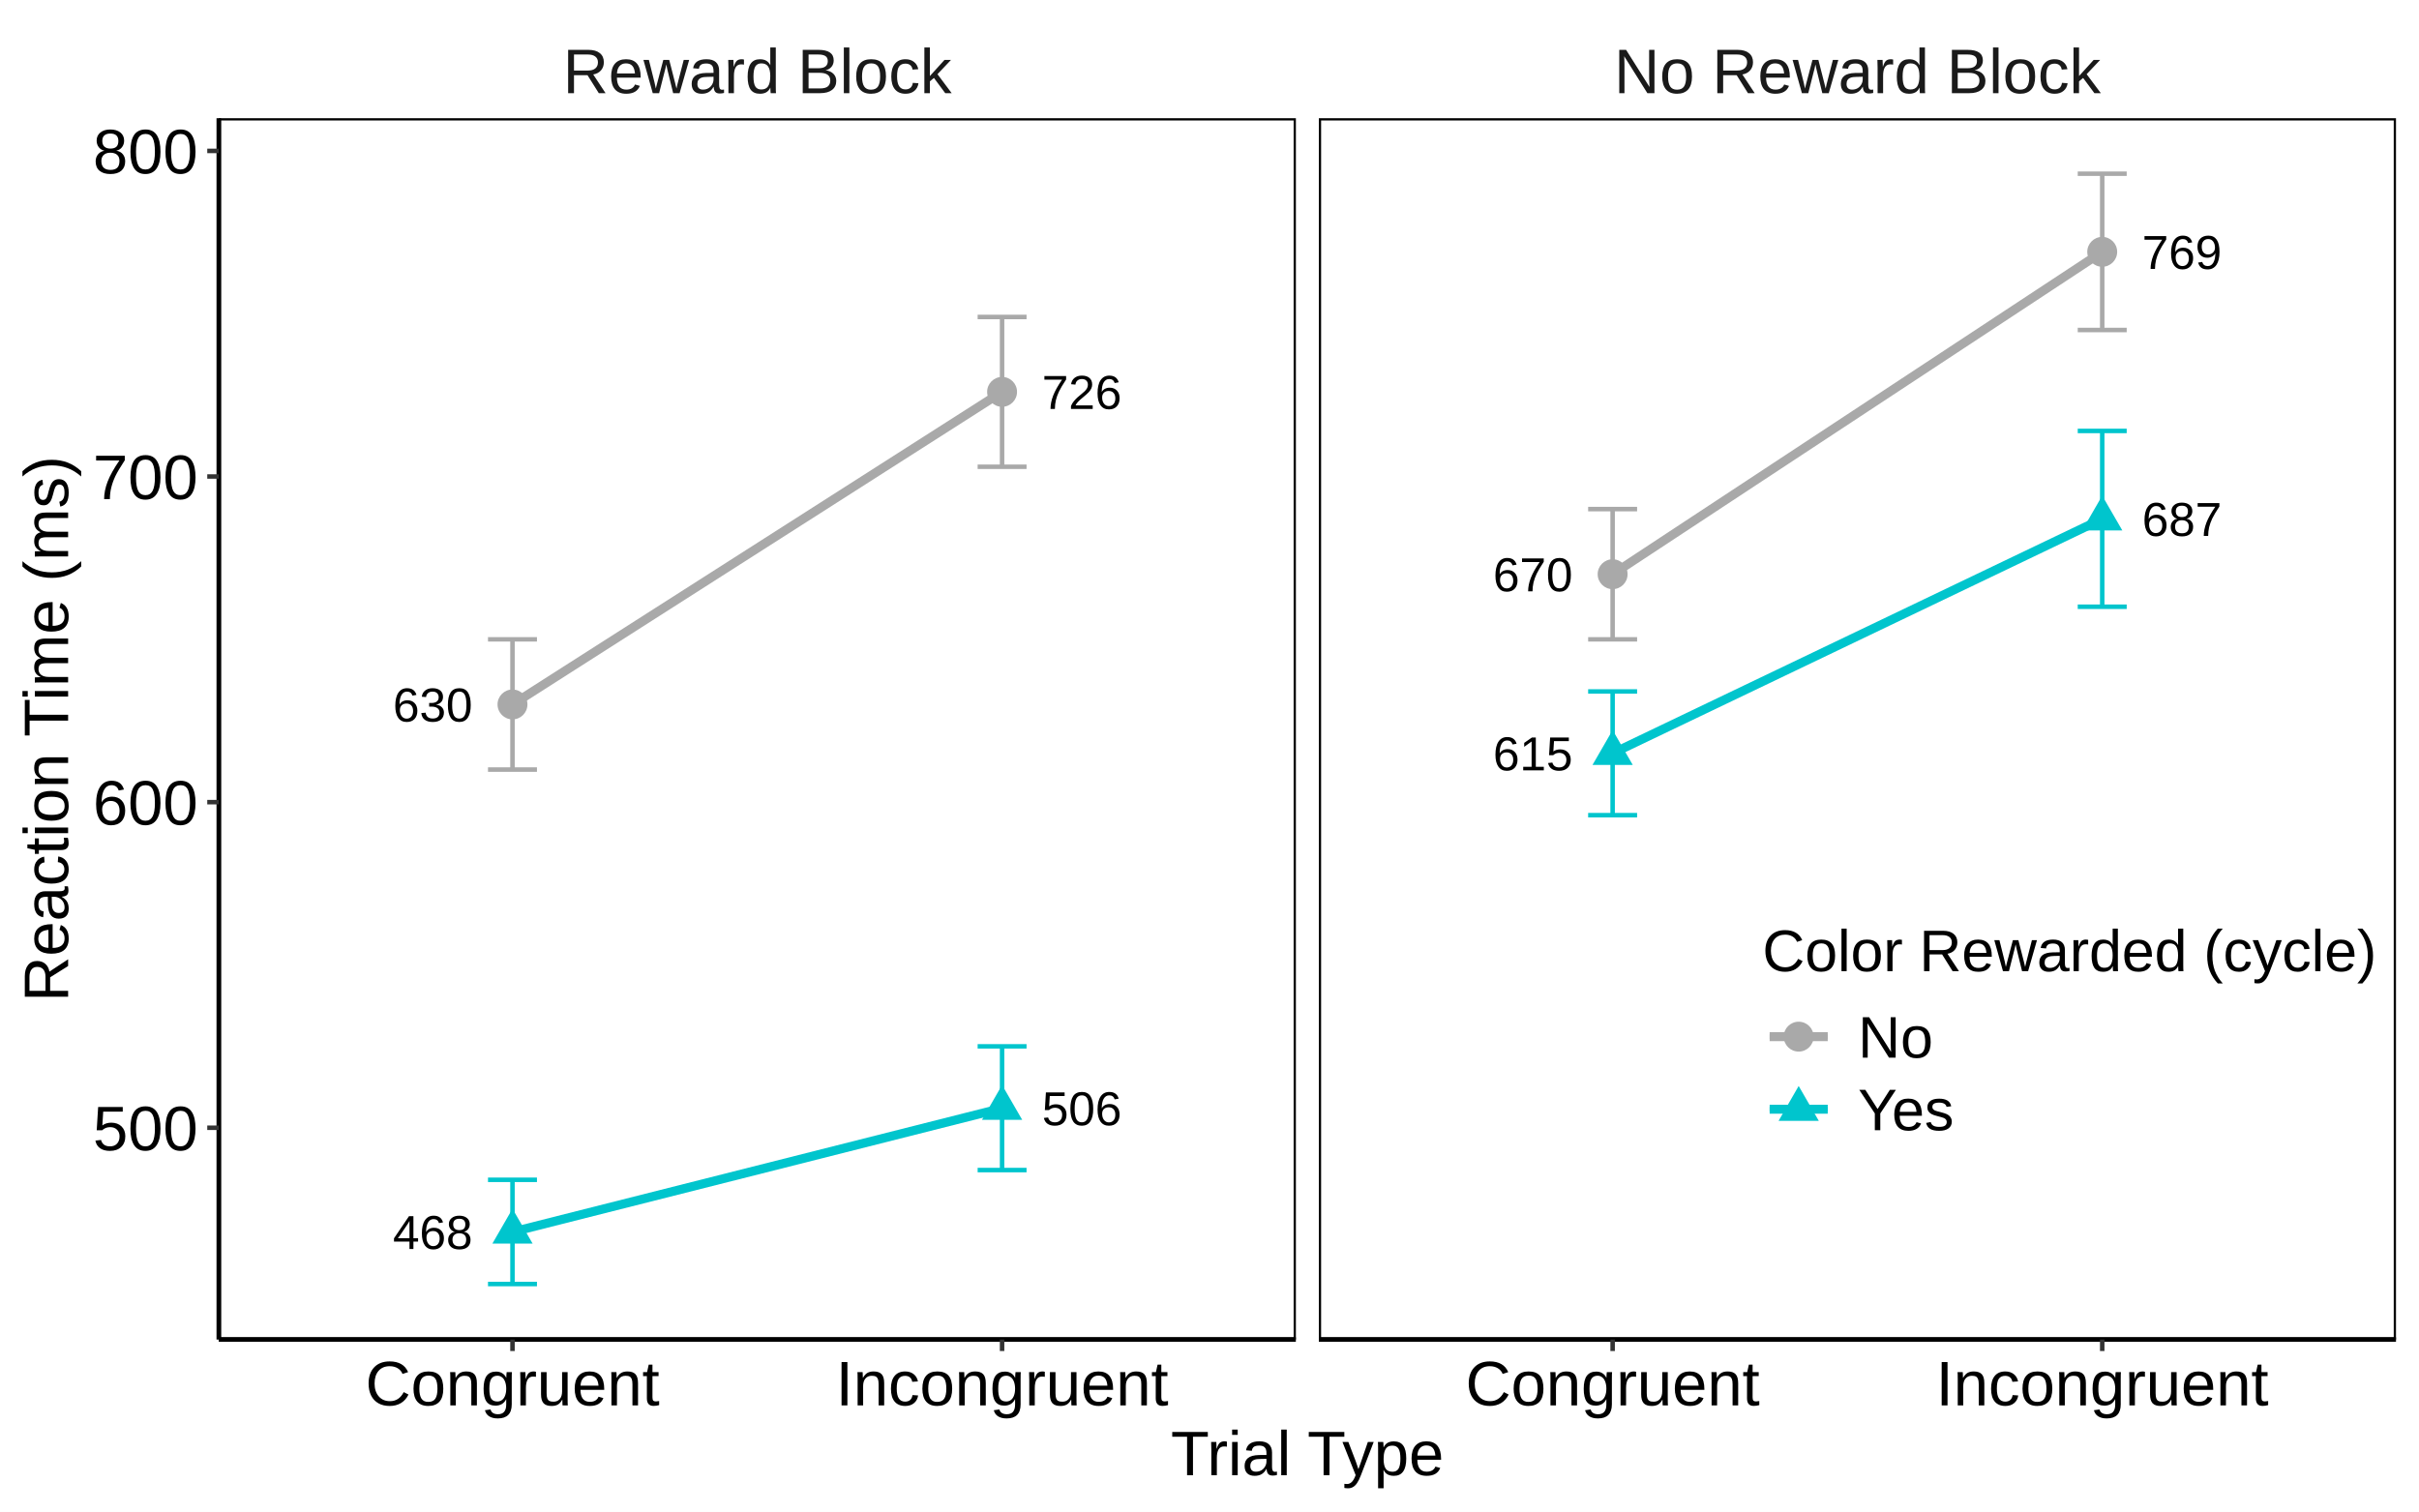
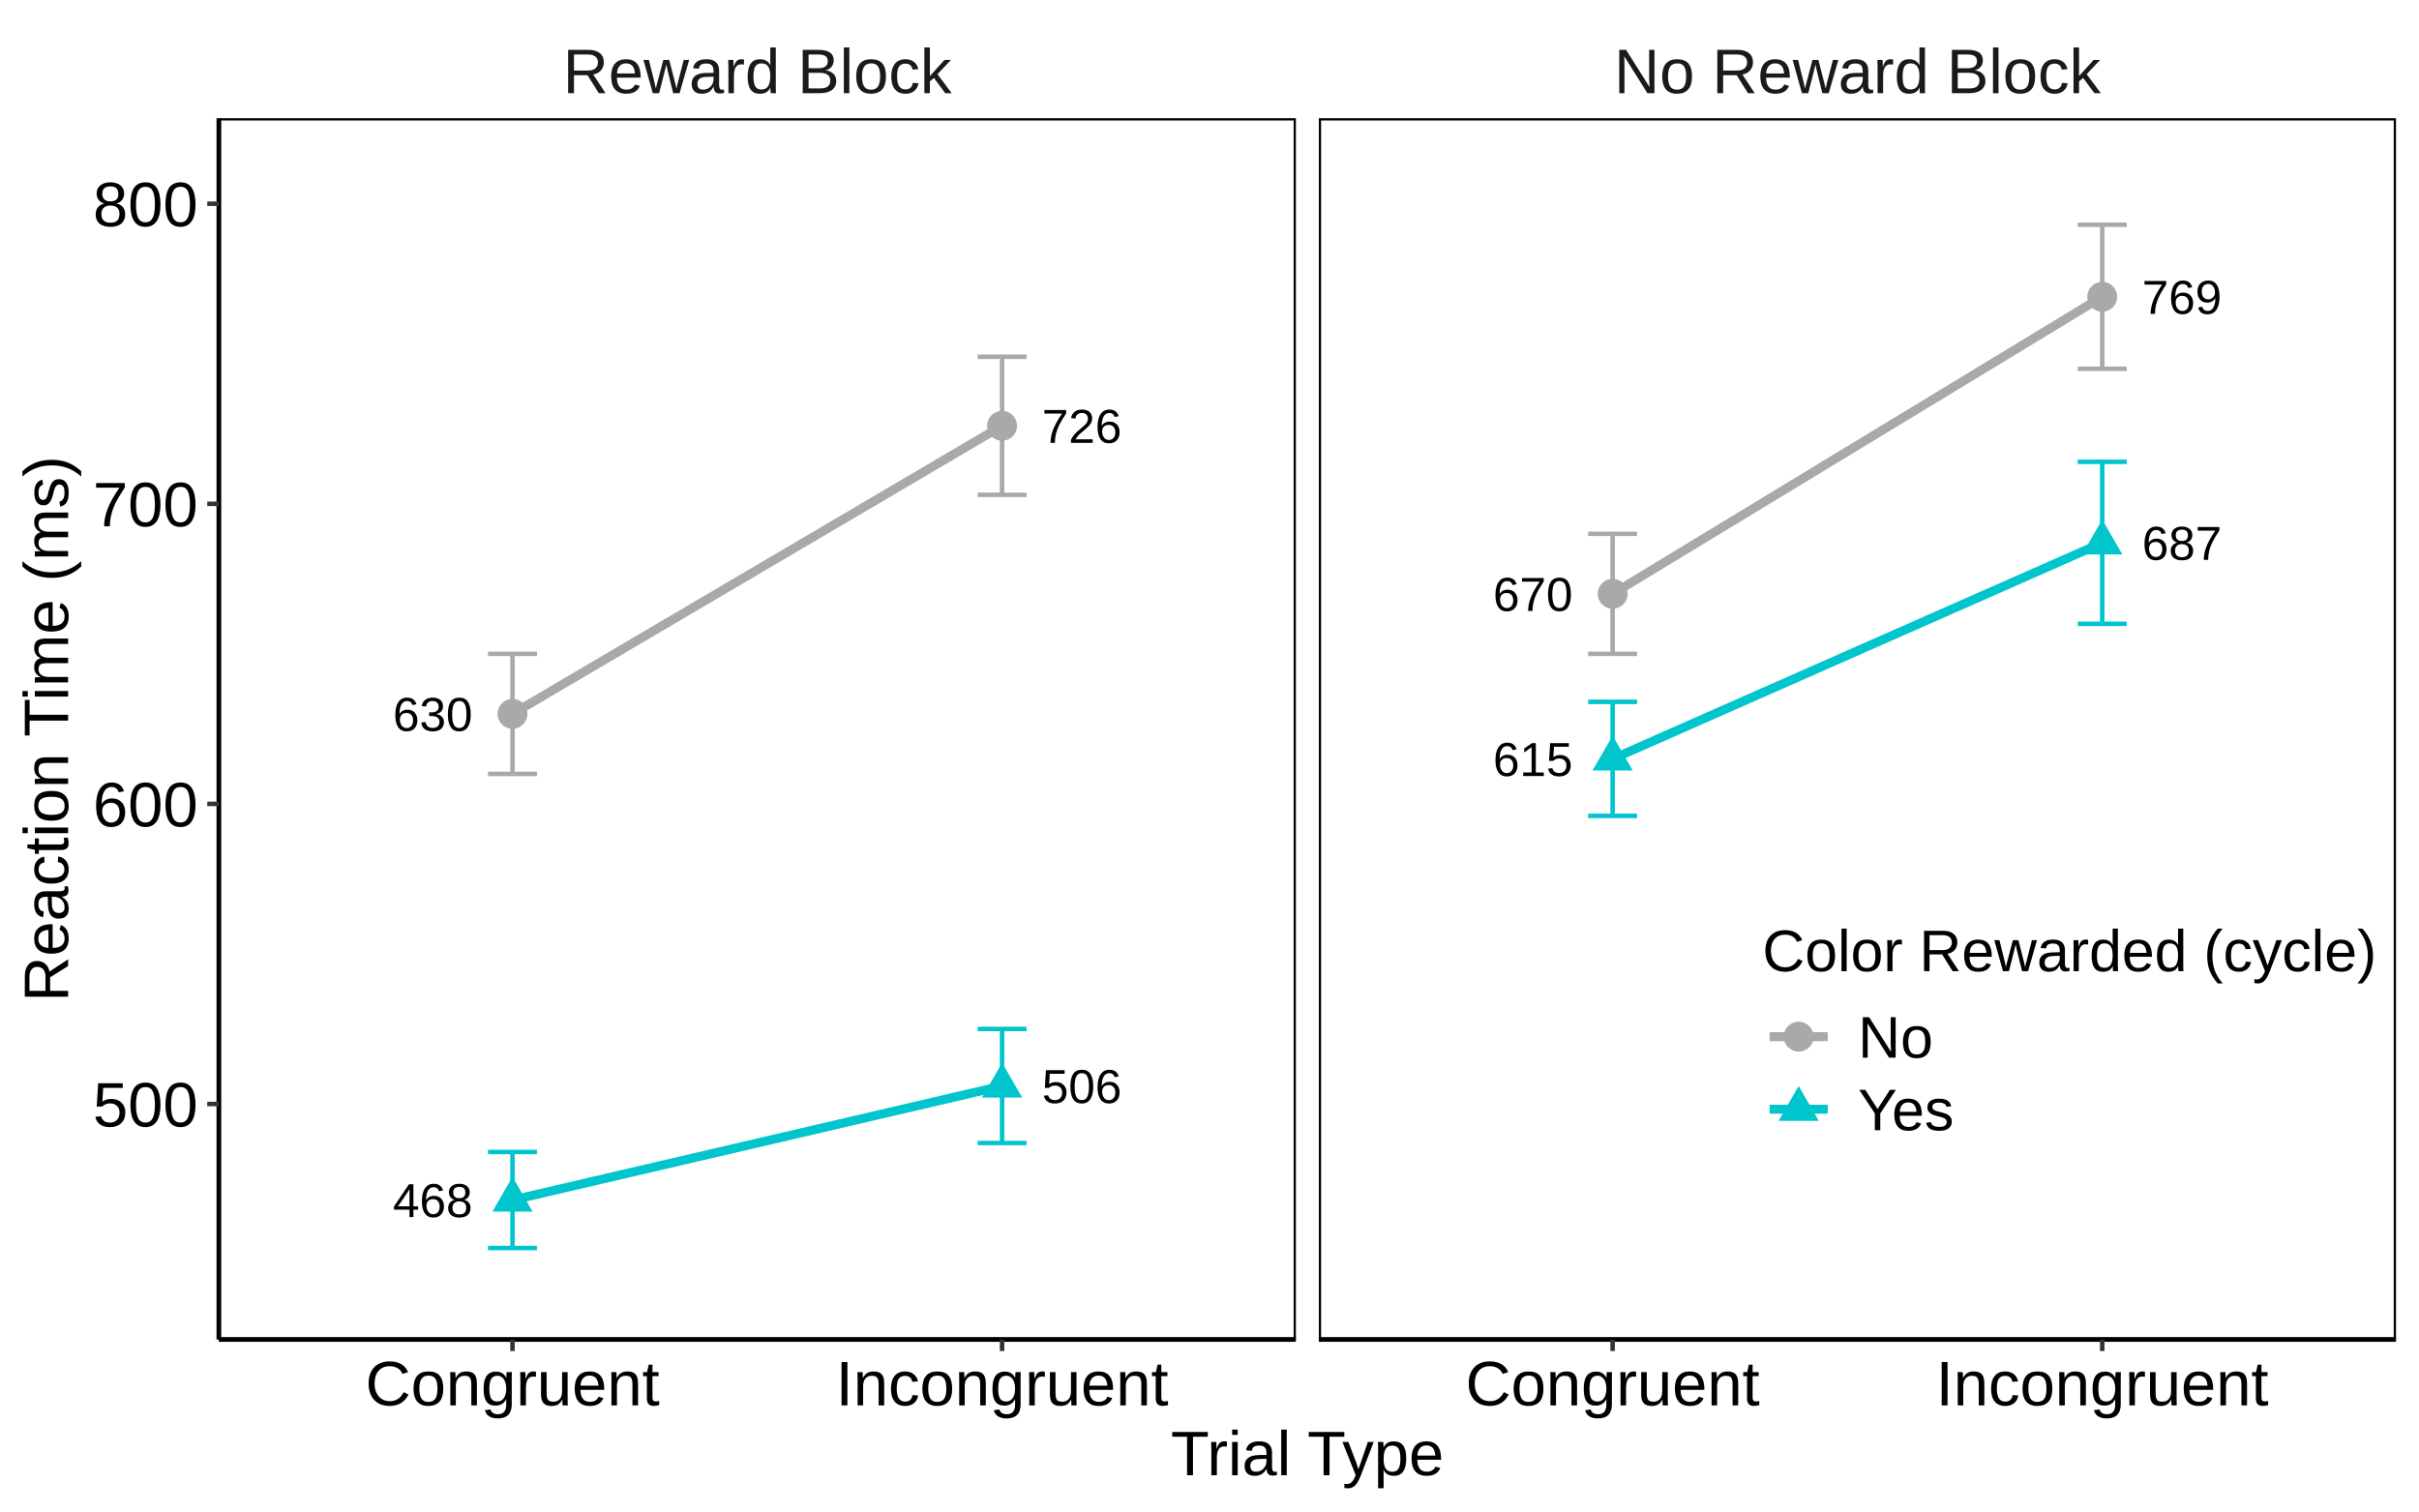
<svg xmlns="http://www.w3.org/2000/svg" width="576.00pt" height="360.00pt" viewBox="0 0 576.00 360.00">
  <g class="svglite">
    <defs>
      <style type="text/css">
    .svglite line, .svglite polyline, .svglite polygon, .svglite path, .svglite rect, .svglite circle {
      fill: none;
      stroke: #000000;
      stroke-linecap: round;
      stroke-linejoin: round;
      stroke-miterlimit: 10.00;
    }
    .svglite text {
      white-space: pre;
    }
    .svglite g.glyphgroup path {
      fill: inherit;
      stroke: none;
    }
  </style>
    </defs>
    <rect width="100%" height="100%" style="stroke: none; fill: #FFFFFF;" />
    <defs>
      <clipPath id="cpMC4wMHw1NzYuMDB8MC4wMHwzNjAuMDA=">
        <rect x="0.00" y="0.00" width="576.00" height="360.00" />
      </clipPath>
    </defs>
    <g clip-path="url(#cpMC4wMHw1NzYuMDB8MC4wMHwzNjAuMDA=)">
      <rect x="0.00" y="0.00" width="576.00" height="360.00" style="stroke-width: 1.07; stroke: #FFFFFF; fill: #FFFFFF;" />
    </g>
    <defs>
      <clipPath id="cpNTIuMDl8MzA4LjU2fDI4LjE1fDMxOS4wNA==">
        <rect x="52.09" y="28.15" width="256.48" height="290.89" />
      </clipPath>
    </defs>
    <g clip-path="url(#cpNTIuMDl8MzA4LjU2fDI4LjE1fDMxOS4wNA==)">
      <rect x="52.09" y="28.15" width="256.48" height="290.89" style="stroke-width: 1.07; stroke: none; fill: #FFFFFF;" />
-       <circle cx="122.03" cy="167.78" r="3.56" style="stroke-width: 0.71; stroke: none; fill: #A9A9A9;" />
-       <circle cx="238.61" cy="93.33" r="3.56" style="stroke-width: 0.71; stroke: none; fill: #A9A9A9;" />
-       <polygon points="122.03,287.88 126.82,296.18 117.25,296.18 " style="stroke-width: 0.71; stroke: none; fill: #00C5CD;" />
-       <polygon points="238.61,258.41 243.40,266.71 233.83,266.71 " style="stroke-width: 0.71; stroke: none; fill: #00C5CD;" />
-       <polyline points="122.03,167.78 238.61,93.33 " style="stroke-width: 2.13; stroke: #A9A9A9; stroke-linecap: butt;" />
-       <polyline points="122.03,293.41 238.61,263.94 " style="stroke-width: 2.13; stroke: #00C5CD; stroke-linecap: butt;" />
-       <polyline points="116.20,152.27 127.86,152.27 " style="stroke-width: 1.07; stroke: #A9A9A9; stroke-linecap: butt;" />
-       <polyline points="122.03,152.27 122.03,183.29 " style="stroke-width: 1.07; stroke: #A9A9A9; stroke-linecap: butt;" />
-       <polyline points="116.20,183.29 127.86,183.29 " style="stroke-width: 1.07; stroke: #A9A9A9; stroke-linecap: butt;" />
-       <polyline points="232.79,75.49 244.44,75.49 " style="stroke-width: 1.07; stroke: #A9A9A9; stroke-linecap: butt;" />
-       <polyline points="238.61,75.49 238.61,111.17 " style="stroke-width: 1.07; stroke: #A9A9A9; stroke-linecap: butt;" />
-       <polyline points="232.79,111.17 244.44,111.17 " style="stroke-width: 1.07; stroke: #A9A9A9; stroke-linecap: butt;" />
-       <polyline points="116.20,281.00 127.86,281.00 " style="stroke-width: 1.07; stroke: #00C5CD; stroke-linecap: butt;" />
-       <polyline points="122.03,281.00 122.03,305.82 " style="stroke-width: 1.07; stroke: #00C5CD; stroke-linecap: butt;" />
-       <polyline points="116.20,305.82 127.86,305.82 " style="stroke-width: 1.07; stroke: #00C5CD; stroke-linecap: butt;" />
-       <polyline points="232.79,249.21 244.44,249.21 " style="stroke-width: 1.07; stroke: #00C5CD; stroke-linecap: butt;" />
-       <polyline points="238.61,249.21 238.61,278.68 " style="stroke-width: 1.07; stroke: #00C5CD; stroke-linecap: butt;" />
-       <polyline points="232.79,278.68 244.44,278.68 " style="stroke-width: 1.07; stroke: #00C5CD; stroke-linecap: butt;" />
-       <text x="112.54" y="171.85" text-anchor="end" style="font-size: 11.38px; font-family: &quot;Arial&quot;;" textLength="18.98px" lengthAdjust="spacingAndGlyphs">630</text>
-       <text x="248.11" y="97.40" style="font-size: 11.38px; font-family: &quot;Arial&quot;;" textLength="18.98px" lengthAdjust="spacingAndGlyphs">726</text>
-       <text x="112.54" y="297.48" text-anchor="end" style="font-size: 11.38px; font-family: &quot;Arial&quot;;" textLength="18.98px" lengthAdjust="spacingAndGlyphs">468</text>
-       <text x="248.11" y="268.01" style="font-size: 11.38px; font-family: &quot;Arial&quot;;" textLength="18.98px" lengthAdjust="spacingAndGlyphs">506</text>
+       <circle cx="122.03" cy="170.02" r="3.56" style="stroke-width: 0.71; stroke: none; fill: #A9A9A9;" />
+       <circle cx="238.61" cy="101.41" r="3.56" style="stroke-width: 0.71; stroke: none; fill: #A9A9A9;" />
+       <polygon points="122.03,280.28 126.82,288.57 117.25,288.57 " style="stroke-width: 0.71; stroke: none; fill: #00C5CD;" />
+       <polygon points="238.61,253.12 243.40,261.41 233.83,261.41 " style="stroke-width: 0.71; stroke: none; fill: #00C5CD;" />
+       <polyline points="122.03,170.02 238.61,101.41 " style="stroke-width: 2.13; stroke: #A9A9A9; stroke-linecap: butt;" />
+       <polyline points="122.03,285.81 238.61,258.65 " style="stroke-width: 2.13; stroke: #00C5CD; stroke-linecap: butt;" />
+       <polyline points="116.20,155.73 127.86,155.73 " style="stroke-width: 1.07; stroke: #A9A9A9; stroke-linecap: butt;" />
+       <polyline points="122.03,155.73 122.03,184.32 " style="stroke-width: 1.07; stroke: #A9A9A9; stroke-linecap: butt;" />
+       <polyline points="116.20,184.32 127.86,184.32 " style="stroke-width: 1.07; stroke: #A9A9A9; stroke-linecap: butt;" />
+       <polyline points="232.79,84.97 244.44,84.97 " style="stroke-width: 1.07; stroke: #A9A9A9; stroke-linecap: butt;" />
+       <polyline points="238.61,84.97 238.61,117.85 " style="stroke-width: 1.07; stroke: #A9A9A9; stroke-linecap: butt;" />
+       <polyline points="232.79,117.85 244.44,117.85 " style="stroke-width: 1.07; stroke: #A9A9A9; stroke-linecap: butt;" />
+       <polyline points="116.20,274.37 127.86,274.37 " style="stroke-width: 1.07; stroke: #00C5CD; stroke-linecap: butt;" />
+       <polyline points="122.03,274.37 122.03,297.24 " style="stroke-width: 1.07; stroke: #00C5CD; stroke-linecap: butt;" />
+       <polyline points="116.20,297.24 127.86,297.24 " style="stroke-width: 1.07; stroke: #00C5CD; stroke-linecap: butt;" />
+       <polyline points="232.79,245.07 244.44,245.07 " style="stroke-width: 1.07; stroke: #00C5CD; stroke-linecap: butt;" />
+       <polyline points="238.61,245.07 238.61,272.23 " style="stroke-width: 1.07; stroke: #00C5CD; stroke-linecap: butt;" />
+       <polyline points="232.79,272.23 244.44,272.23 " style="stroke-width: 1.07; stroke: #00C5CD; stroke-linecap: butt;" />
+       <text x="112.54" y="174.09" text-anchor="end" style="font-size: 11.38px; font-family: &quot;Arial&quot;;" textLength="18.98px" lengthAdjust="spacingAndGlyphs">630</text>
+       <text x="248.11" y="105.48" style="font-size: 11.38px; font-family: &quot;Arial&quot;;" textLength="18.98px" lengthAdjust="spacingAndGlyphs">726</text>
+       <text x="112.54" y="289.88" text-anchor="end" style="font-size: 11.38px; font-family: &quot;Arial&quot;;" textLength="18.98px" lengthAdjust="spacingAndGlyphs">468</text>
+       <text x="248.11" y="262.72" style="font-size: 11.38px; font-family: &quot;Arial&quot;;" textLength="18.98px" lengthAdjust="spacingAndGlyphs">506</text>
      <rect x="52.09" y="28.15" width="256.48" height="290.89" style="stroke-width: 1.07;" />
    </g>
    <g clip-path="url(#cpMC4wMHw1NzYuMDB8MC4wMHwzNjAuMDA=)">
</g>
    <defs>
      <clipPath id="cpMzE0LjA0fDU3MC41MnwyOC4xNXwzMTkuMDQ=">
        <rect x="314.04" y="28.15" width="256.48" height="290.89" />
      </clipPath>
    </defs>
    <g clip-path="url(#cpMzE0LjA0fDU3MC41MnwyOC4xNXwzMTkuMDQ=)">
      <rect x="314.04" y="28.15" width="256.48" height="290.89" style="stroke-width: 1.07; stroke: none; fill: #FFFFFF;" />
-       <circle cx="383.99" cy="136.76" r="3.56" style="stroke-width: 0.71; stroke: none; fill: #A9A9A9;" />
-       <circle cx="500.57" cy="59.98" r="3.56" style="stroke-width: 0.71; stroke: none; fill: #A9A9A9;" />
-       <polygon points="383.99,173.88 388.78,182.18 379.20,182.18 " style="stroke-width: 0.71; stroke: none; fill: #00C5CD;" />
-       <polygon points="500.57,118.05 505.36,126.34 495.78,126.34 " style="stroke-width: 0.71; stroke: none; fill: #00C5CD;" />
-       <polyline points="383.99,136.76 500.57,59.98 " style="stroke-width: 2.13; stroke: #A9A9A9; stroke-linecap: butt;" />
-       <polyline points="383.99,179.41 500.57,123.58 " style="stroke-width: 2.13; stroke: #00C5CD; stroke-linecap: butt;" />
-       <polyline points="378.16,121.25 389.82,121.25 " style="stroke-width: 1.07; stroke: #A9A9A9; stroke-linecap: butt;" />
-       <polyline points="383.99,121.25 383.99,152.27 " style="stroke-width: 1.07; stroke: #A9A9A9; stroke-linecap: butt;" />
-       <polyline points="378.16,152.27 389.82,152.27 " style="stroke-width: 1.07; stroke: #A9A9A9; stroke-linecap: butt;" />
-       <polyline points="494.74,41.37 506.40,41.37 " style="stroke-width: 1.07; stroke: #A9A9A9; stroke-linecap: butt;" />
-       <polyline points="500.57,41.37 500.57,78.60 " style="stroke-width: 1.07; stroke: #A9A9A9; stroke-linecap: butt;" />
-       <polyline points="494.74,78.60 506.40,78.60 " style="stroke-width: 1.07; stroke: #A9A9A9; stroke-linecap: butt;" />
-       <polyline points="378.16,164.68 389.82,164.68 " style="stroke-width: 1.07; stroke: #00C5CD; stroke-linecap: butt;" />
-       <polyline points="383.99,164.68 383.99,194.15 " style="stroke-width: 1.07; stroke: #00C5CD; stroke-linecap: butt;" />
-       <polyline points="378.16,194.15 389.82,194.15 " style="stroke-width: 1.07; stroke: #00C5CD; stroke-linecap: butt;" />
-       <polyline points="494.74,102.64 506.40,102.64 " style="stroke-width: 1.07; stroke: #00C5CD; stroke-linecap: butt;" />
-       <polyline points="500.57,102.64 500.57,144.51 " style="stroke-width: 1.07; stroke: #00C5CD; stroke-linecap: butt;" />
-       <polyline points="494.74,144.51 506.40,144.51 " style="stroke-width: 1.07; stroke: #00C5CD; stroke-linecap: butt;" />
-       <text x="374.50" y="140.83" text-anchor="end" style="font-size: 11.38px; font-family: &quot;Arial&quot;;" textLength="18.98px" lengthAdjust="spacingAndGlyphs">670</text>
-       <text x="510.06" y="64.06" style="font-size: 11.38px; font-family: &quot;Arial&quot;;" textLength="18.98px" lengthAdjust="spacingAndGlyphs">769</text>
-       <text x="374.50" y="183.48" text-anchor="end" style="font-size: 11.38px; font-family: &quot;Arial&quot;;" textLength="18.98px" lengthAdjust="spacingAndGlyphs">615</text>
-       <text x="510.06" y="127.65" style="font-size: 11.38px; font-family: &quot;Arial&quot;;" textLength="18.98px" lengthAdjust="spacingAndGlyphs">687</text>
+       <circle cx="383.99" cy="141.43" r="3.56" style="stroke-width: 0.71; stroke: none; fill: #A9A9A9;" />
+       <circle cx="500.57" cy="70.68" r="3.56" style="stroke-width: 0.71; stroke: none; fill: #A9A9A9;" />
+       <polygon points="383.99,175.21 388.78,183.51 379.20,183.51 " style="stroke-width: 0.71; stroke: none; fill: #00C5CD;" />
+       <polygon points="500.57,123.75 505.36,132.05 495.78,132.05 " style="stroke-width: 0.71; stroke: none; fill: #00C5CD;" />
+       <polyline points="383.99,141.43 500.57,70.68 " style="stroke-width: 2.13; stroke: #A9A9A9; stroke-linecap: butt;" />
+       <polyline points="383.99,180.74 500.57,129.28 " style="stroke-width: 2.13; stroke: #00C5CD; stroke-linecap: butt;" />
+       <polyline points="378.16,127.14 389.82,127.14 " style="stroke-width: 1.07; stroke: #A9A9A9; stroke-linecap: butt;" />
+       <polyline points="383.99,127.14 383.99,155.73 " style="stroke-width: 1.07; stroke: #A9A9A9; stroke-linecap: butt;" />
+       <polyline points="378.16,155.73 389.82,155.73 " style="stroke-width: 1.07; stroke: #A9A9A9; stroke-linecap: butt;" />
+       <polyline points="494.74,53.52 506.40,53.52 " style="stroke-width: 1.07; stroke: #A9A9A9; stroke-linecap: butt;" />
+       <polyline points="500.57,53.52 500.57,87.83 " style="stroke-width: 1.07; stroke: #A9A9A9; stroke-linecap: butt;" />
+       <polyline points="494.74,87.83 506.40,87.83 " style="stroke-width: 1.07; stroke: #A9A9A9; stroke-linecap: butt;" />
+       <polyline points="378.16,167.16 389.82,167.16 " style="stroke-width: 1.07; stroke: #00C5CD; stroke-linecap: butt;" />
+       <polyline points="383.99,167.16 383.99,194.32 " style="stroke-width: 1.07; stroke: #00C5CD; stroke-linecap: butt;" />
+       <polyline points="378.16,194.32 389.82,194.32 " style="stroke-width: 1.07; stroke: #00C5CD; stroke-linecap: butt;" />
+       <polyline points="494.74,109.99 506.40,109.99 " style="stroke-width: 1.07; stroke: #00C5CD; stroke-linecap: butt;" />
+       <polyline points="500.57,109.99 500.57,148.58 " style="stroke-width: 1.07; stroke: #00C5CD; stroke-linecap: butt;" />
+       <polyline points="494.74,148.58 506.40,148.58 " style="stroke-width: 1.07; stroke: #00C5CD; stroke-linecap: butt;" />
+       <text x="374.50" y="145.51" text-anchor="end" style="font-size: 11.38px; font-family: &quot;Arial&quot;;" textLength="18.98px" lengthAdjust="spacingAndGlyphs">670</text>
+       <text x="510.06" y="74.75" style="font-size: 11.38px; font-family: &quot;Arial&quot;;" textLength="18.98px" lengthAdjust="spacingAndGlyphs">769</text>
+       <text x="374.50" y="184.82" text-anchor="end" style="font-size: 11.38px; font-family: &quot;Arial&quot;;" textLength="18.98px" lengthAdjust="spacingAndGlyphs">615</text>
+       <text x="510.06" y="133.35" style="font-size: 11.38px; font-family: &quot;Arial&quot;;" textLength="18.98px" lengthAdjust="spacingAndGlyphs">687</text>
      <rect x="314.04" y="28.15" width="256.48" height="290.89" style="stroke-width: 1.07;" />
    </g>
    <g clip-path="url(#cpMC4wMHw1NzYuMDB8MC4wMHwzNjAuMDA=)">
</g>
    <defs>
      <clipPath id="cpNTIuMDl8MzA4LjU2fDUuNDh8MjguMTU=">
        <rect x="52.09" y="5.48" width="256.48" height="22.67" />
      </clipPath>
    </defs>
    <g clip-path="url(#cpNTIuMDl8MzA4LjU2fDUuNDh8MjguMTU=)">
      <text x="180.32" y="22.19" text-anchor="middle" style="font-size: 15.00px;fill: #1A1A1A; font-family: &quot;Arial&quot;;" textLength="92.53px" lengthAdjust="spacingAndGlyphs">Reward Block</text>
    </g>
    <g clip-path="url(#cpMC4wMHw1NzYuMDB8MC4wMHwzNjAuMDA=)">
</g>
    <defs>
      <clipPath id="cpMzE0LjA0fDU3MC41Mnw1LjQ4fDI4LjE1">
        <rect x="314.04" y="5.48" width="256.48" height="22.67" />
      </clipPath>
    </defs>
    <g clip-path="url(#cpMzE0LjA0fDU3MC41Mnw1LjQ4fDI4LjE1)">
      <text x="442.28" y="22.19" text-anchor="middle" style="font-size: 15.00px;fill: #1A1A1A; font-family: &quot;Arial&quot;;" textLength="115.88px" lengthAdjust="spacingAndGlyphs">No Reward Block</text>
    </g>
    <g clip-path="url(#cpMC4wMHw1NzYuMDB8MC4wMHwzNjAuMDA=)">
      <polyline points="52.09,319.04 308.56,319.04 " style="stroke-width: 1.07; stroke-linecap: butt;" />
      <polyline points="122.03,321.78 122.03,319.04 " style="stroke-width: 1.07; stroke: #333333; stroke-linecap: butt;" />
      <polyline points="238.61,321.78 238.61,319.04 " style="stroke-width: 1.07; stroke: #333333; stroke-linecap: butt;" />
      <text x="122.03" y="334.72" text-anchor="middle" style="font-size: 15.00px; font-family: &quot;Arial&quot;;" textLength="70.06px" lengthAdjust="spacingAndGlyphs">Congruent</text>
      <text x="238.61" y="334.72" text-anchor="middle" style="font-size: 15.00px; font-family: &quot;Arial&quot;;" textLength="79.25px" lengthAdjust="spacingAndGlyphs">Incongruent</text>
      <polyline points="314.04,319.04 570.52,319.04 " style="stroke-width: 1.07; stroke-linecap: butt;" />
      <polyline points="383.99,321.78 383.99,319.04 " style="stroke-width: 1.07; stroke: #333333; stroke-linecap: butt;" />
      <polyline points="500.57,321.78 500.57,319.04 " style="stroke-width: 1.07; stroke: #333333; stroke-linecap: butt;" />
      <text x="383.99" y="334.72" text-anchor="middle" style="font-size: 15.00px; font-family: &quot;Arial&quot;;" textLength="70.06px" lengthAdjust="spacingAndGlyphs">Congruent</text>
      <text x="500.57" y="334.72" text-anchor="middle" style="font-size: 15.00px; font-family: &quot;Arial&quot;;" textLength="79.25px" lengthAdjust="spacingAndGlyphs">Incongruent</text>
      <polyline points="52.09,319.04 52.09,28.15 " style="stroke-width: 1.07; stroke-linecap: butt;" />
-       <text x="47.15" y="273.97" text-anchor="end" style="font-size: 15.00px; font-family: &quot;Arial&quot;;" textLength="25.03px" lengthAdjust="spacingAndGlyphs">500</text>
-       <text x="47.15" y="196.42" text-anchor="end" style="font-size: 15.00px; font-family: &quot;Arial&quot;;" textLength="25.03px" lengthAdjust="spacingAndGlyphs">600</text>
-       <text x="47.15" y="118.87" text-anchor="end" style="font-size: 15.00px; font-family: &quot;Arial&quot;;" textLength="25.03px" lengthAdjust="spacingAndGlyphs">700</text>
-       <text x="47.15" y="41.31" text-anchor="end" style="font-size: 15.00px; font-family: &quot;Arial&quot;;" textLength="25.03px" lengthAdjust="spacingAndGlyphs">800</text>
-       <polyline points="49.35,268.60 52.09,268.60 " style="stroke-width: 1.07; stroke: #333333; stroke-linecap: butt;" />
-       <polyline points="49.35,191.05 52.09,191.05 " style="stroke-width: 1.07; stroke: #333333; stroke-linecap: butt;" />
-       <polyline points="49.35,113.49 52.09,113.49 " style="stroke-width: 1.07; stroke: #333333; stroke-linecap: butt;" />
-       <polyline points="49.35,35.94 52.09,35.94 " style="stroke-width: 1.07; stroke: #333333; stroke-linecap: butt;" />
+       <text x="47.15" y="268.31" text-anchor="end" style="font-size: 15.00px; font-family: &quot;Arial&quot;;" textLength="25.03px" lengthAdjust="spacingAndGlyphs">500</text>
+       <text x="47.15" y="196.84" text-anchor="end" style="font-size: 15.00px; font-family: &quot;Arial&quot;;" textLength="25.03px" lengthAdjust="spacingAndGlyphs">600</text>
+       <text x="47.15" y="125.36" text-anchor="end" style="font-size: 15.00px; font-family: &quot;Arial&quot;;" textLength="25.03px" lengthAdjust="spacingAndGlyphs">700</text>
+       <text x="47.15" y="53.89" text-anchor="end" style="font-size: 15.00px; font-family: &quot;Arial&quot;;" textLength="25.03px" lengthAdjust="spacingAndGlyphs">800</text>
+       <polyline points="49.35,262.94 52.09,262.94 " style="stroke-width: 1.07; stroke: #333333; stroke-linecap: butt;" />
+       <polyline points="49.35,191.46 52.09,191.46 " style="stroke-width: 1.07; stroke: #333333; stroke-linecap: butt;" />
+       <polyline points="49.35,119.99 52.09,119.99 " style="stroke-width: 1.07; stroke: #333333; stroke-linecap: butt;" />
+       <polyline points="49.35,48.52 52.09,48.52 " style="stroke-width: 1.07; stroke: #333333; stroke-linecap: butt;" />
      <text x="311.30" y="351.36" text-anchor="middle" style="font-size: 15.00px; font-family: &quot;Arial&quot;;" textLength="65.02px" lengthAdjust="spacingAndGlyphs">Trial Type</text>
      <text transform="translate(16.22,173.60) rotate(-90)" text-anchor="middle" style="font-size: 15.00px; font-family: &quot;Arial&quot;;" textLength="130.05px" lengthAdjust="spacingAndGlyphs">Reaction Time (ms)</text>
      <text x="419.65" y="231.31" style="font-size: 14.00px; font-family: &quot;Arial&quot;;" textLength="146.20px" lengthAdjust="spacingAndGlyphs">Color Rewarded (cycle)</text>
      <rect x="419.65" y="238.26" width="17.28" height="17.28" style="stroke-width: 1.07; stroke: none; fill: #FFFFFF;" />
      <circle cx="428.29" cy="246.90" r="3.56" style="stroke-width: 0.71; stroke: none; fill: #A9A9A9;" />
      <line x1="421.38" y1="246.90" x2="435.21" y2="246.90" style="stroke-width: 2.13; stroke: #A9A9A9; stroke-linecap: butt;" />
      <line x1="421.38" y1="246.90" x2="435.21" y2="246.90" style="stroke-width: 1.07; stroke: #A9A9A9; stroke-linecap: butt;" />
      <rect x="419.65" y="255.54" width="17.28" height="17.28" style="stroke-width: 1.07; stroke: none; fill: #FFFFFF;" />
      <polygon points="428.29,258.65 433.08,266.95 423.51,266.95 " style="stroke-width: 0.71; stroke: none; fill: #00C5CD;" />
      <line x1="421.38" y1="264.18" x2="435.21" y2="264.18" style="stroke-width: 2.13; stroke: #00C5CD; stroke-linecap: butt;" />
      <line x1="421.38" y1="264.18" x2="435.21" y2="264.18" style="stroke-width: 1.07; stroke: #00C5CD; stroke-linecap: butt;" />
      <text x="442.41" y="251.91" style="font-size: 14.00px; font-family: &quot;Arial&quot;;" textLength="17.89px" lengthAdjust="spacingAndGlyphs">No</text>
      <text x="442.41" y="269.19" style="font-size: 14.00px; font-family: &quot;Arial&quot;;" textLength="22.84px" lengthAdjust="spacingAndGlyphs">Yes</text>
    </g>
  </g>
</svg>
